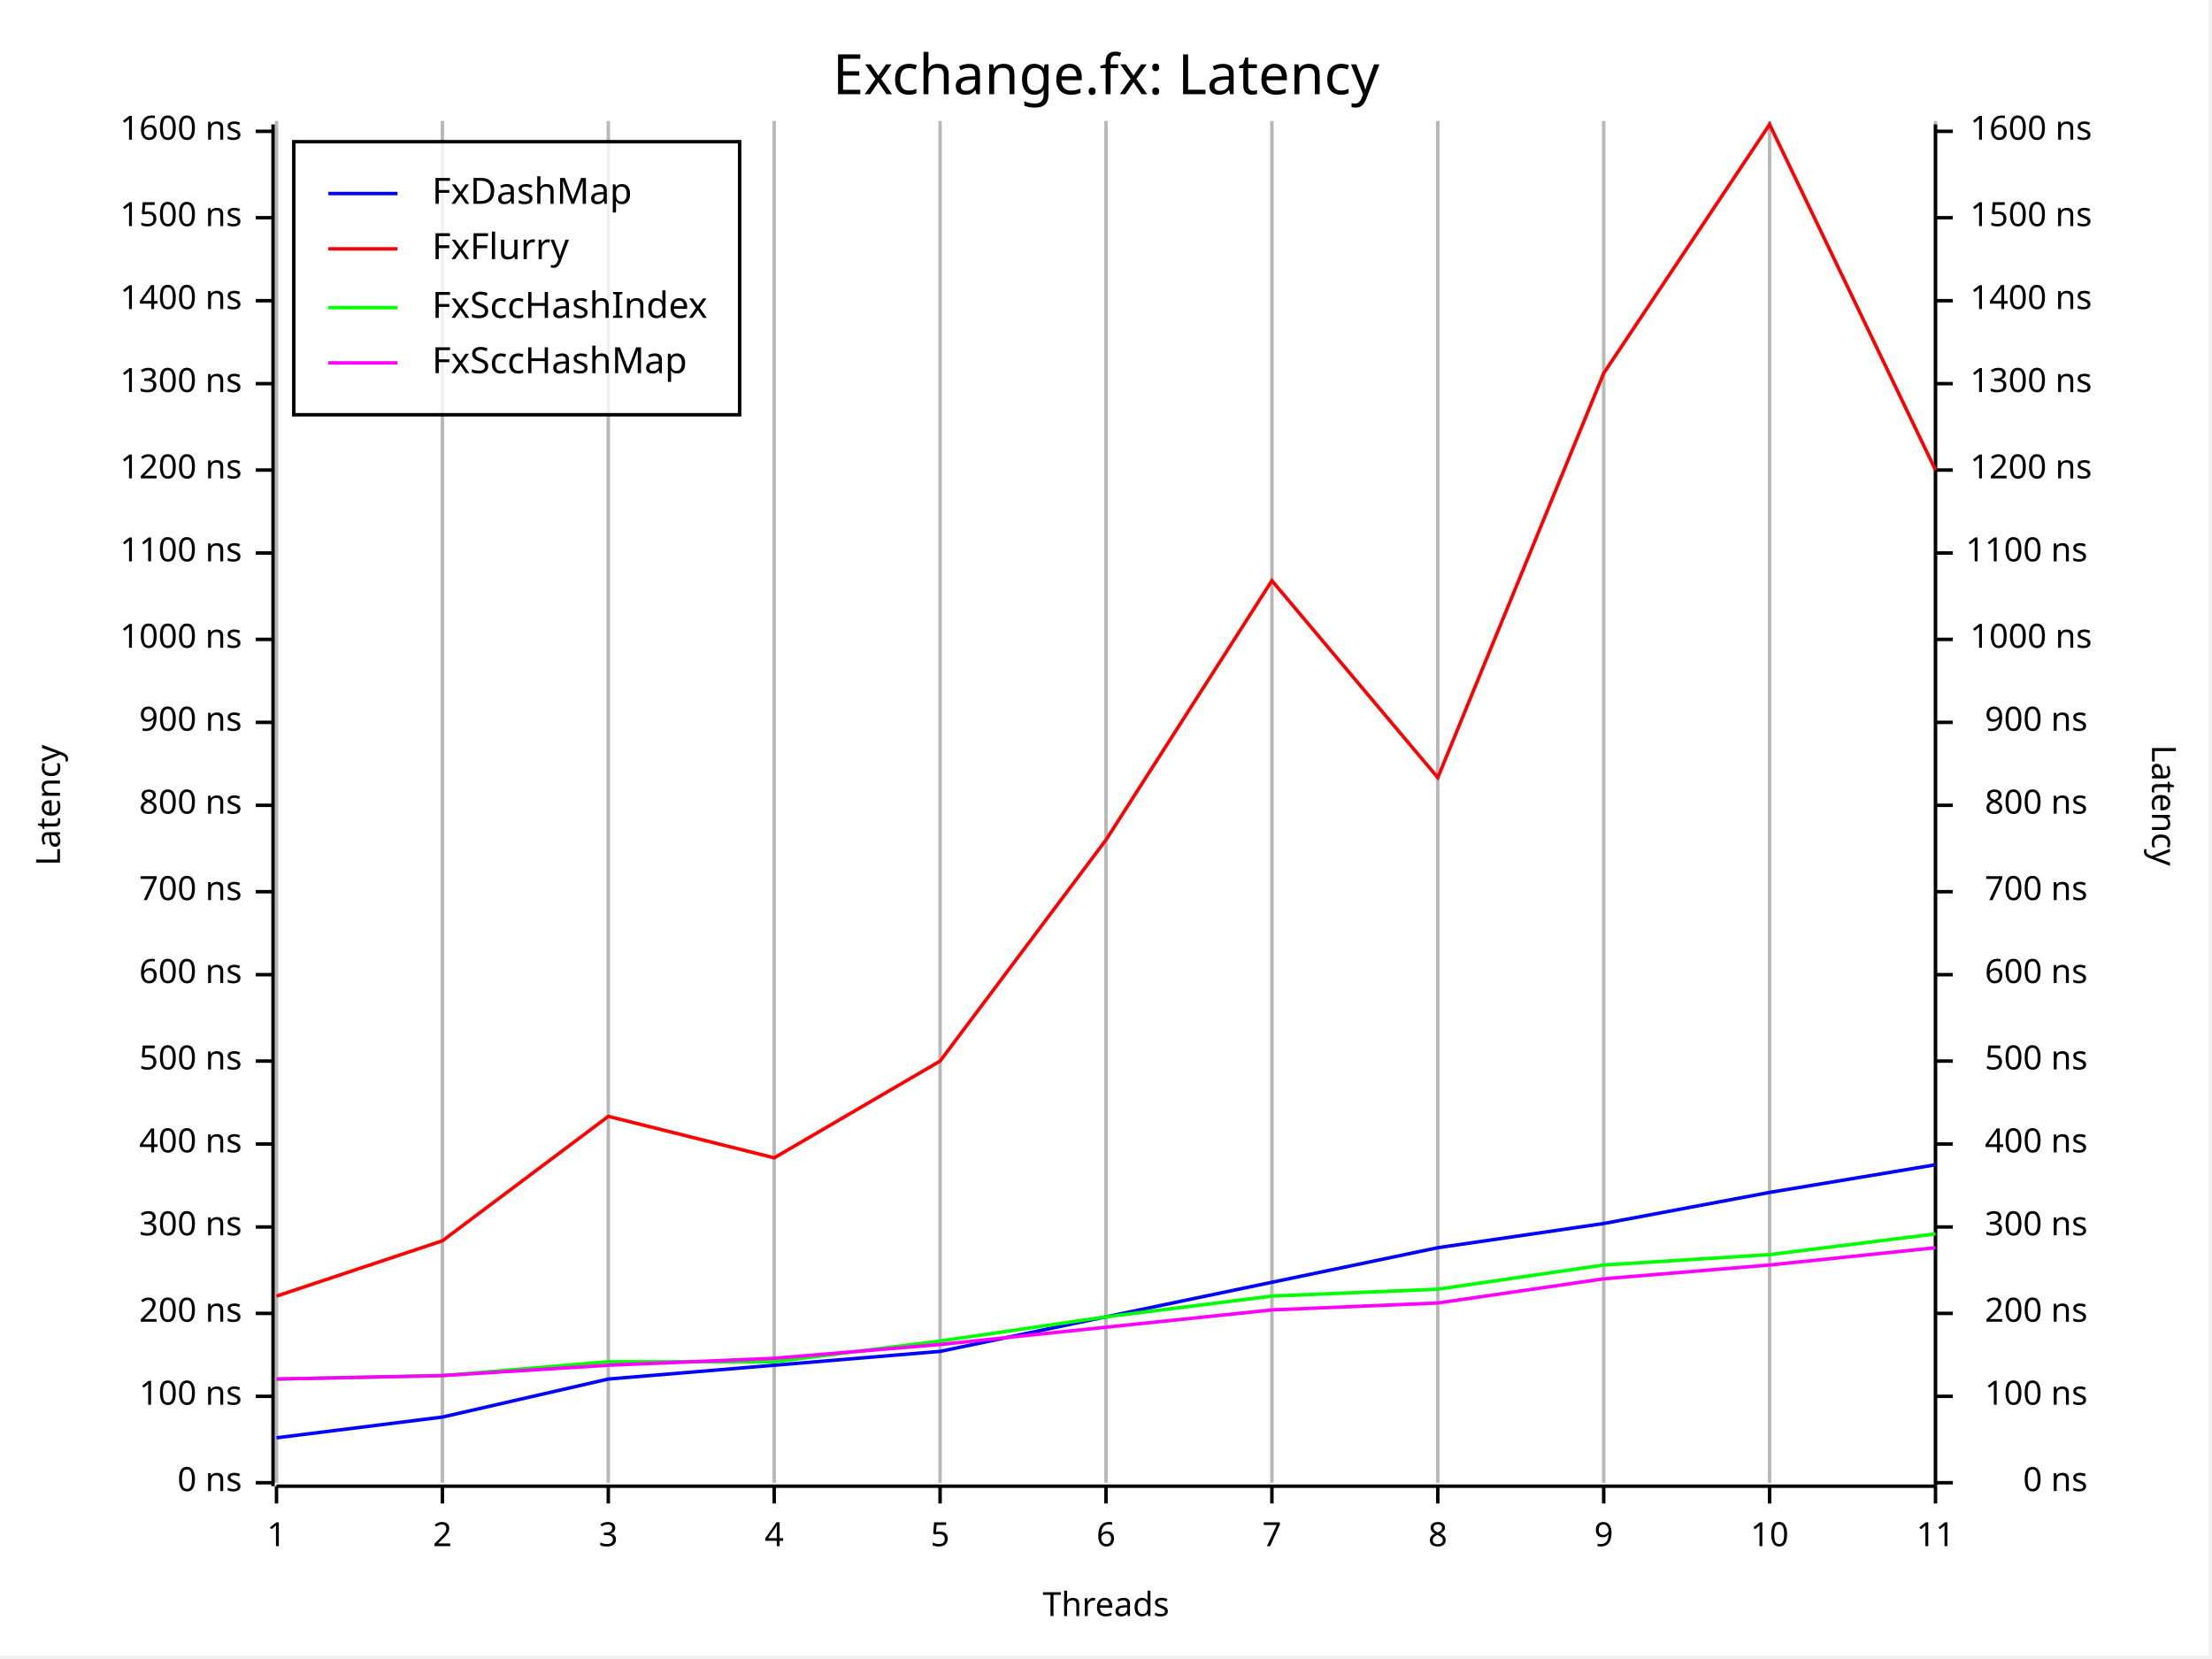
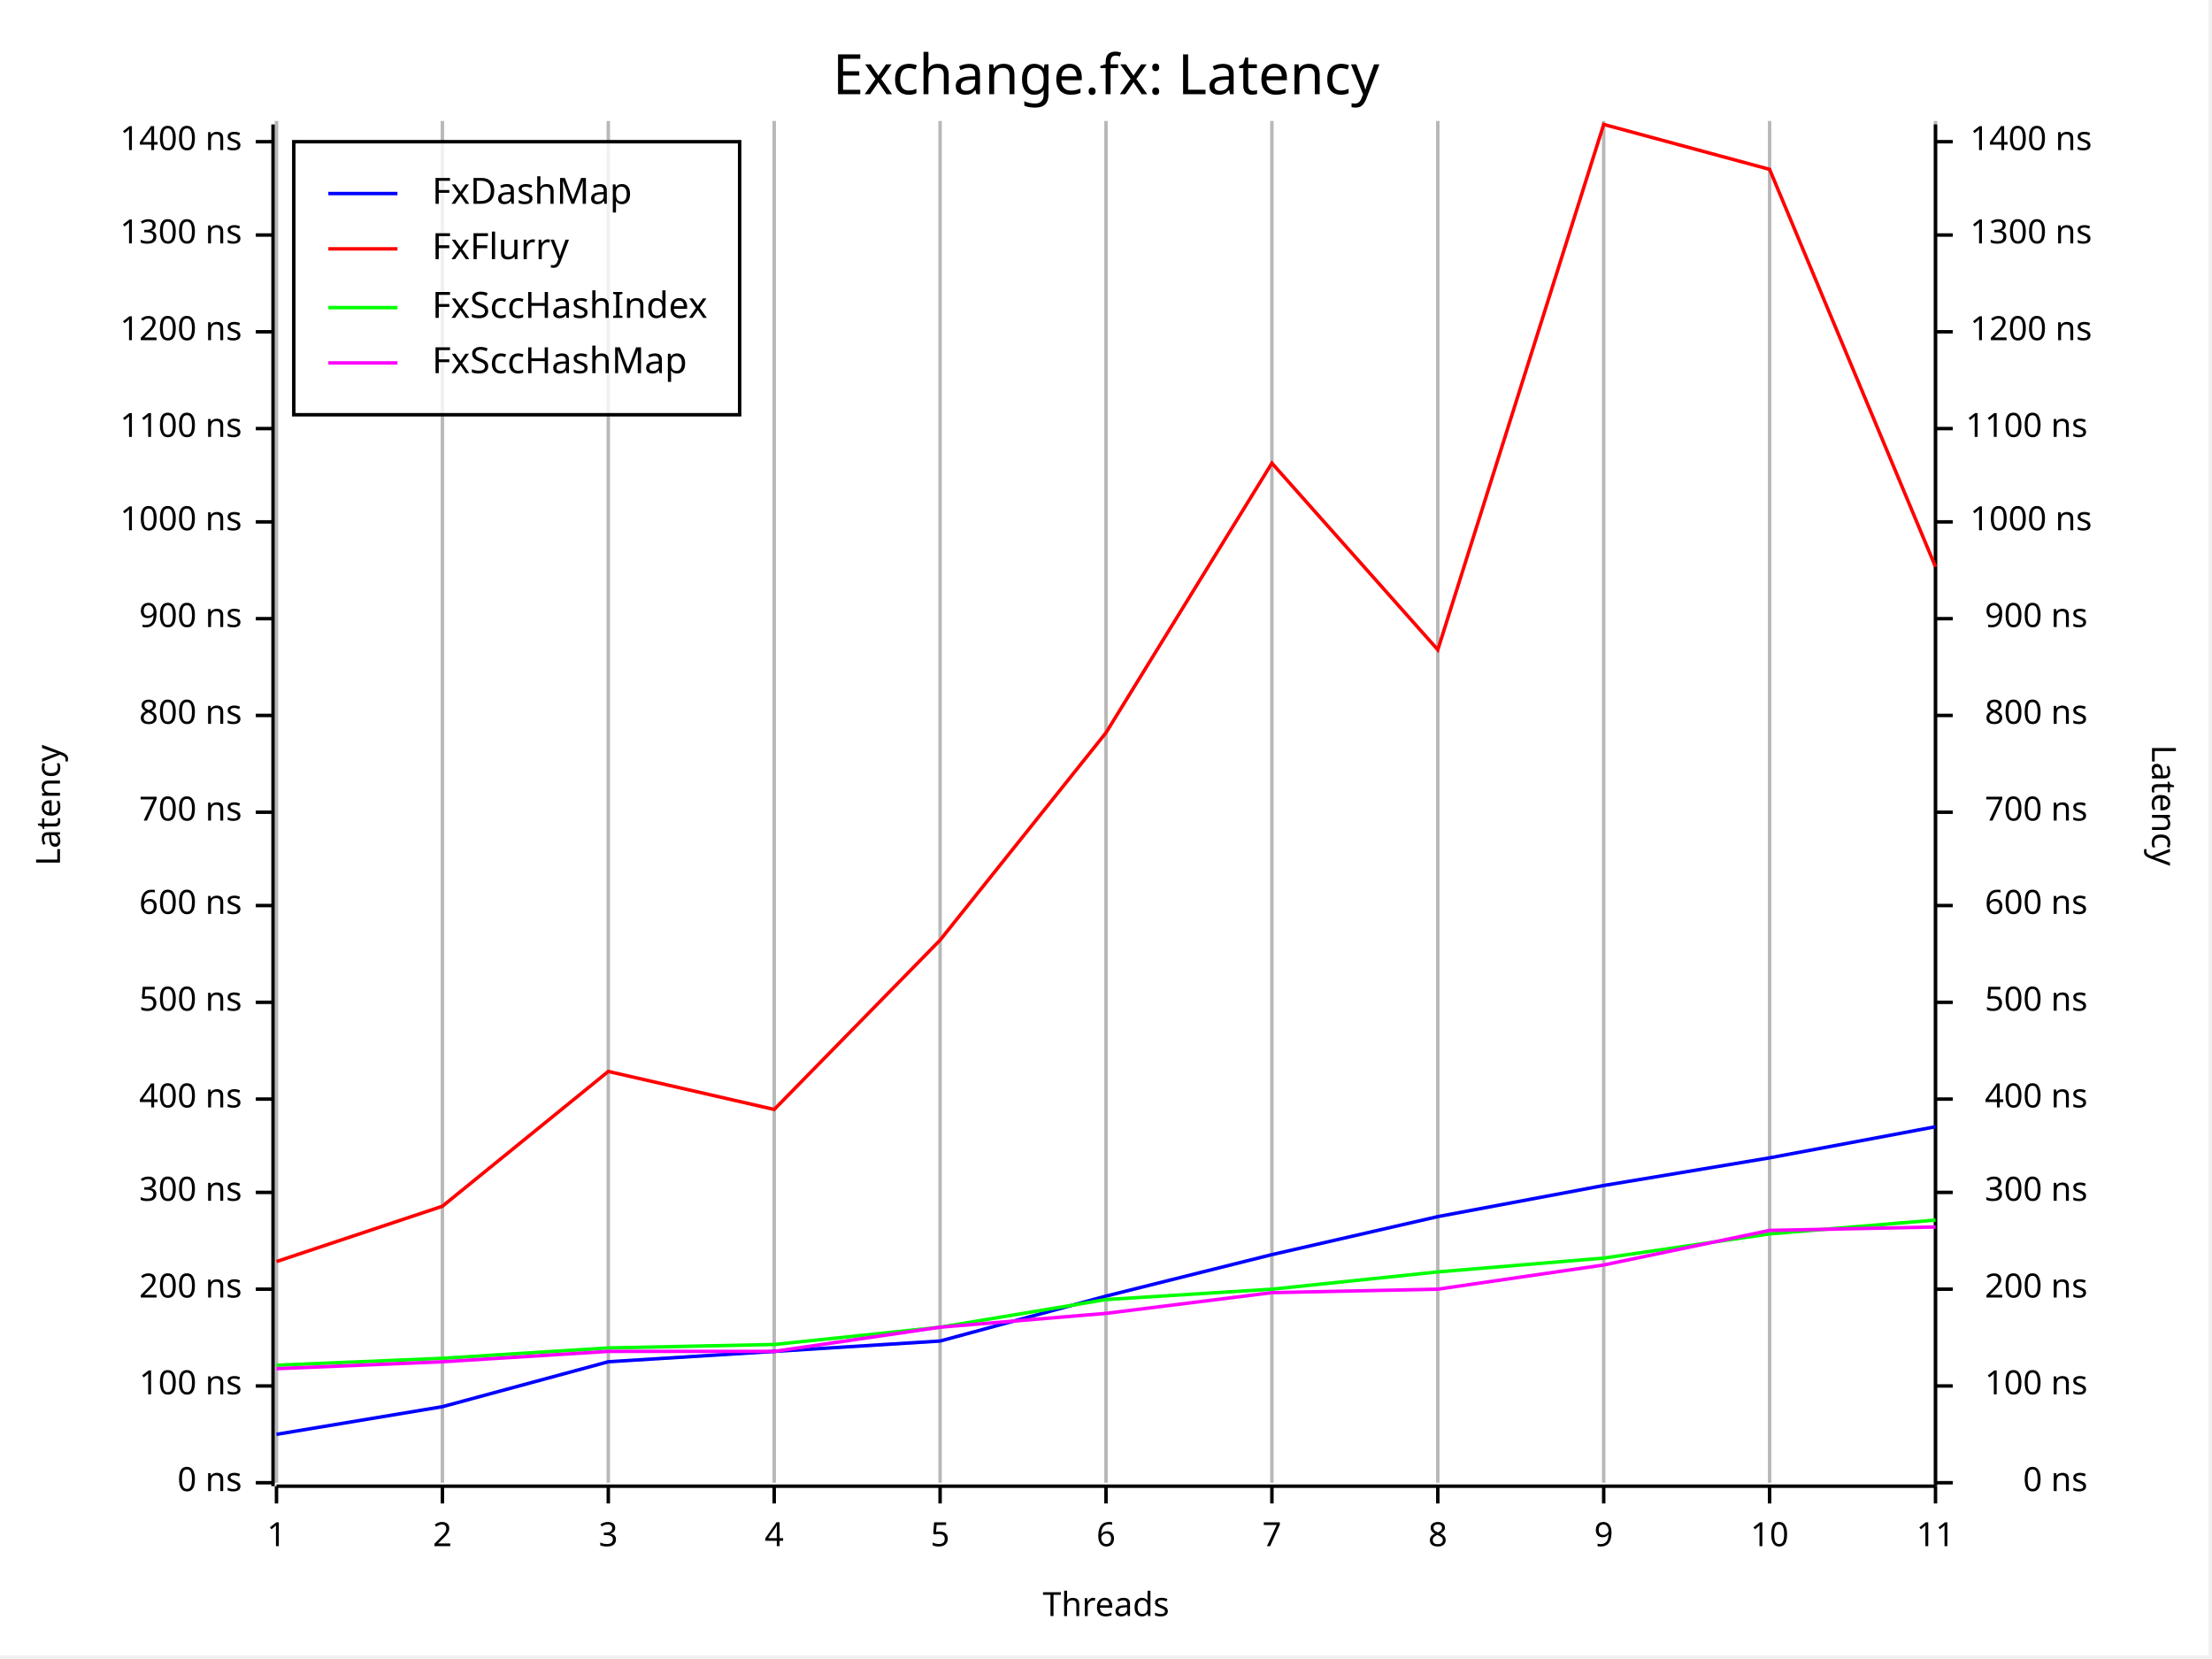
<svg xmlns="http://www.w3.org/2000/svg" width="640" height="480" viewBox="0 0 640 480">
  <rect x="0" y="0" width="639" height="479" opacity="1" fill="#FFFFFF" stroke="none" />
  <text x="320" y="15" dy="0.76em" text-anchor="middle" font-family="Fira Code" font-size="16.129" opacity="1" fill="#000000">
Exchange.fx: Latency
</text>
  <line opacity="0.1" stroke="#000000" stroke-width="1" x1="80" y1="429" x2="80" y2="35" />
  <line opacity="0.1" stroke="#000000" stroke-width="1" x1="128" y1="429" x2="128" y2="35" />
  <line opacity="0.1" stroke="#000000" stroke-width="1" x1="176" y1="429" x2="176" y2="35" />
  <line opacity="0.1" stroke="#000000" stroke-width="1" x1="224" y1="429" x2="224" y2="35" />
  <line opacity="0.1" stroke="#000000" stroke-width="1" x1="272" y1="429" x2="272" y2="35" />
  <line opacity="0.1" stroke="#000000" stroke-width="1" x1="320" y1="429" x2="320" y2="35" />
  <line opacity="0.1" stroke="#000000" stroke-width="1" x1="368" y1="429" x2="368" y2="35" />
  <line opacity="0.1" stroke="#000000" stroke-width="1" x1="416" y1="429" x2="416" y2="35" />
  <line opacity="0.1" stroke="#000000" stroke-width="1" x1="464" y1="429" x2="464" y2="35" />
  <line opacity="0.1" stroke="#000000" stroke-width="1" x1="512" y1="429" x2="512" y2="35" />
  <line opacity="0.1" stroke="#000000" stroke-width="1" x1="560" y1="429" x2="560" y2="35" />
  <text x="10" y="233" dy="0.76em" text-anchor="middle" font-family="sans-serif" font-size="9.677" opacity="1" fill="#000000" transform="rotate(270, 10, 233)">
Latency
</text>
  <text x="320" y="470" dy="-0.5ex" text-anchor="middle" font-family="sans-serif" font-size="9.677" opacity="1" fill="#000000">
Threads
</text>
  <text x="630" y="233" dy="0.76em" text-anchor="middle" font-family="sans-serif" font-size="9.677" opacity="1" fill="#000000" transform="rotate(90, 630, 233)">
Latency
</text>
  <line opacity="0.2" stroke="#000000" stroke-width="1" x1="80" y1="429" x2="80" y2="35" />
  <line opacity="0.2" stroke="#000000" stroke-width="1" x1="128" y1="429" x2="128" y2="35" />
  <line opacity="0.2" stroke="#000000" stroke-width="1" x1="176" y1="429" x2="176" y2="35" />
  <line opacity="0.2" stroke="#000000" stroke-width="1" x1="224" y1="429" x2="224" y2="35" />
  <line opacity="0.2" stroke="#000000" stroke-width="1" x1="272" y1="429" x2="272" y2="35" />
  <line opacity="0.2" stroke="#000000" stroke-width="1" x1="320" y1="429" x2="320" y2="35" />
  <line opacity="0.2" stroke="#000000" stroke-width="1" x1="368" y1="429" x2="368" y2="35" />
  <line opacity="0.2" stroke="#000000" stroke-width="1" x1="416" y1="429" x2="416" y2="35" />
  <line opacity="0.2" stroke="#000000" stroke-width="1" x1="464" y1="429" x2="464" y2="35" />
  <line opacity="0.2" stroke="#000000" stroke-width="1" x1="512" y1="429" x2="512" y2="35" />
  <line opacity="0.2" stroke="#000000" stroke-width="1" x1="560" y1="429" x2="560" y2="35" />
  <polyline fill="none" opacity="1" stroke="#000000" stroke-width="1" points="79,36 79,430 " />
  <text x="70" y="429" dy="0.5ex" text-anchor="end" font-family="sans-serif" font-size="9.677" opacity="1" fill="#000000">
0 ns
</text>
  <polyline fill="none" opacity="1" stroke="#000000" stroke-width="1" points="74,429 79,429 " />
-   <text x="70" y="404" dy="0.5ex" text-anchor="end" font-family="sans-serif" font-size="9.677" opacity="1" fill="#000000">
+   <text x="70" y="401" dy="0.5ex" text-anchor="end" font-family="sans-serif" font-size="9.677" opacity="1" fill="#000000">
100 ns
</text>
-   <polyline fill="none" opacity="1" stroke="#000000" stroke-width="1" points="74,404 79,404 " />
-   <text x="70" y="380" dy="0.5ex" text-anchor="end" font-family="sans-serif" font-size="9.677" opacity="1" fill="#000000">
+   <polyline fill="none" opacity="1" stroke="#000000" stroke-width="1" points="74,401 79,401 " />
+   <text x="70" y="373" dy="0.5ex" text-anchor="end" font-family="sans-serif" font-size="9.677" opacity="1" fill="#000000">
200 ns
</text>
-   <polyline fill="none" opacity="1" stroke="#000000" stroke-width="1" points="74,380 79,380 " />
-   <text x="70" y="355" dy="0.5ex" text-anchor="end" font-family="sans-serif" font-size="9.677" opacity="1" fill="#000000">
+   <polyline fill="none" opacity="1" stroke="#000000" stroke-width="1" points="74,373 79,373 " />
+   <text x="70" y="345" dy="0.5ex" text-anchor="end" font-family="sans-serif" font-size="9.677" opacity="1" fill="#000000">
300 ns
</text>
-   <polyline fill="none" opacity="1" stroke="#000000" stroke-width="1" points="74,355 79,355 " />
-   <text x="70" y="331" dy="0.5ex" text-anchor="end" font-family="sans-serif" font-size="9.677" opacity="1" fill="#000000">
+   <polyline fill="none" opacity="1" stroke="#000000" stroke-width="1" points="74,345 79,345 " />
+   <text x="70" y="318" dy="0.5ex" text-anchor="end" font-family="sans-serif" font-size="9.677" opacity="1" fill="#000000">
400 ns
</text>
-   <polyline fill="none" opacity="1" stroke="#000000" stroke-width="1" points="74,331 79,331 " />
-   <text x="70" y="307" dy="0.5ex" text-anchor="end" font-family="sans-serif" font-size="9.677" opacity="1" fill="#000000">
+   <polyline fill="none" opacity="1" stroke="#000000" stroke-width="1" points="74,318 79,318 " />
+   <text x="70" y="290" dy="0.5ex" text-anchor="end" font-family="sans-serif" font-size="9.677" opacity="1" fill="#000000">
500 ns
</text>
-   <polyline fill="none" opacity="1" stroke="#000000" stroke-width="1" points="74,307 79,307 " />
-   <text x="70" y="282" dy="0.5ex" text-anchor="end" font-family="sans-serif" font-size="9.677" opacity="1" fill="#000000">
+   <polyline fill="none" opacity="1" stroke="#000000" stroke-width="1" points="74,290 79,290 " />
+   <text x="70" y="262" dy="0.5ex" text-anchor="end" font-family="sans-serif" font-size="9.677" opacity="1" fill="#000000">
600 ns
</text>
-   <polyline fill="none" opacity="1" stroke="#000000" stroke-width="1" points="74,282 79,282 " />
-   <text x="70" y="258" dy="0.5ex" text-anchor="end" font-family="sans-serif" font-size="9.677" opacity="1" fill="#000000">
+   <polyline fill="none" opacity="1" stroke="#000000" stroke-width="1" points="74,262 79,262 " />
+   <text x="70" y="235" dy="0.5ex" text-anchor="end" font-family="sans-serif" font-size="9.677" opacity="1" fill="#000000">
700 ns
</text>
-   <polyline fill="none" opacity="1" stroke="#000000" stroke-width="1" points="74,258 79,258 " />
-   <text x="70" y="233" dy="0.5ex" text-anchor="end" font-family="sans-serif" font-size="9.677" opacity="1" fill="#000000">
+   <polyline fill="none" opacity="1" stroke="#000000" stroke-width="1" points="74,235 79,235 " />
+   <text x="70" y="207" dy="0.5ex" text-anchor="end" font-family="sans-serif" font-size="9.677" opacity="1" fill="#000000">
800 ns
</text>
-   <polyline fill="none" opacity="1" stroke="#000000" stroke-width="1" points="74,233 79,233 " />
-   <text x="70" y="209" dy="0.5ex" text-anchor="end" font-family="sans-serif" font-size="9.677" opacity="1" fill="#000000">
+   <polyline fill="none" opacity="1" stroke="#000000" stroke-width="1" points="74,207 79,207 " />
+   <text x="70" y="179" dy="0.5ex" text-anchor="end" font-family="sans-serif" font-size="9.677" opacity="1" fill="#000000">
900 ns
</text>
-   <polyline fill="none" opacity="1" stroke="#000000" stroke-width="1" points="74,209 79,209 " />
-   <text x="70" y="185" dy="0.5ex" text-anchor="end" font-family="sans-serif" font-size="9.677" opacity="1" fill="#000000">
+   <polyline fill="none" opacity="1" stroke="#000000" stroke-width="1" points="74,179 79,179 " />
+   <text x="70" y="151" dy="0.5ex" text-anchor="end" font-family="sans-serif" font-size="9.677" opacity="1" fill="#000000">
1000 ns
</text>
-   <polyline fill="none" opacity="1" stroke="#000000" stroke-width="1" points="74,185 79,185 " />
-   <text x="70" y="160" dy="0.5ex" text-anchor="end" font-family="sans-serif" font-size="9.677" opacity="1" fill="#000000">
+   <polyline fill="none" opacity="1" stroke="#000000" stroke-width="1" points="74,151 79,151 " />
+   <text x="70" y="124" dy="0.5ex" text-anchor="end" font-family="sans-serif" font-size="9.677" opacity="1" fill="#000000">
1100 ns
</text>
-   <polyline fill="none" opacity="1" stroke="#000000" stroke-width="1" points="74,160 79,160 " />
-   <text x="70" y="136" dy="0.5ex" text-anchor="end" font-family="sans-serif" font-size="9.677" opacity="1" fill="#000000">
+   <polyline fill="none" opacity="1" stroke="#000000" stroke-width="1" points="74,124 79,124 " />
+   <text x="70" y="96" dy="0.5ex" text-anchor="end" font-family="sans-serif" font-size="9.677" opacity="1" fill="#000000">
1200 ns
</text>
-   <polyline fill="none" opacity="1" stroke="#000000" stroke-width="1" points="74,136 79,136 " />
-   <text x="70" y="111" dy="0.5ex" text-anchor="end" font-family="sans-serif" font-size="9.677" opacity="1" fill="#000000">
+   <polyline fill="none" opacity="1" stroke="#000000" stroke-width="1" points="74,96 79,96 " />
+   <text x="70" y="68" dy="0.5ex" text-anchor="end" font-family="sans-serif" font-size="9.677" opacity="1" fill="#000000">
1300 ns
</text>
-   <polyline fill="none" opacity="1" stroke="#000000" stroke-width="1" points="74,111 79,111 " />
-   <text x="70" y="87" dy="0.5ex" text-anchor="end" font-family="sans-serif" font-size="9.677" opacity="1" fill="#000000">
+   <polyline fill="none" opacity="1" stroke="#000000" stroke-width="1" points="74,68 79,68 " />
+   <text x="70" y="41" dy="0.5ex" text-anchor="end" font-family="sans-serif" font-size="9.677" opacity="1" fill="#000000">
1400 ns
</text>
-   <polyline fill="none" opacity="1" stroke="#000000" stroke-width="1" points="74,87 79,87 " />
-   <text x="70" y="63" dy="0.5ex" text-anchor="end" font-family="sans-serif" font-size="9.677" opacity="1" fill="#000000">
- 1500 ns
- </text>
-   <polyline fill="none" opacity="1" stroke="#000000" stroke-width="1" points="74,63 79,63 " />
-   <text x="70" y="38" dy="0.5ex" text-anchor="end" font-family="sans-serif" font-size="9.677" opacity="1" fill="#000000">
- 1600 ns
- </text>
-   <polyline fill="none" opacity="1" stroke="#000000" stroke-width="1" points="74,38 79,38 " />
+   <polyline fill="none" opacity="1" stroke="#000000" stroke-width="1" points="74,41 79,41 " />
  <polyline fill="none" opacity="1" stroke="#000000" stroke-width="1" points="80,430 560,430 " />
  <text x="80" y="440" dy="0.76em" text-anchor="middle" font-family="sans-serif" font-size="9.677" opacity="1" fill="#000000">
1
</text>
  <polyline fill="none" opacity="1" stroke="#000000" stroke-width="1" points="80,430 80,435 " />
  <text x="128" y="440" dy="0.76em" text-anchor="middle" font-family="sans-serif" font-size="9.677" opacity="1" fill="#000000">
2
</text>
  <polyline fill="none" opacity="1" stroke="#000000" stroke-width="1" points="128,430 128,435 " />
  <text x="176" y="440" dy="0.76em" text-anchor="middle" font-family="sans-serif" font-size="9.677" opacity="1" fill="#000000">
3
</text>
  <polyline fill="none" opacity="1" stroke="#000000" stroke-width="1" points="176,430 176,435 " />
  <text x="224" y="440" dy="0.76em" text-anchor="middle" font-family="sans-serif" font-size="9.677" opacity="1" fill="#000000">
4
</text>
  <polyline fill="none" opacity="1" stroke="#000000" stroke-width="1" points="224,430 224,435 " />
  <text x="272" y="440" dy="0.76em" text-anchor="middle" font-family="sans-serif" font-size="9.677" opacity="1" fill="#000000">
5
</text>
  <polyline fill="none" opacity="1" stroke="#000000" stroke-width="1" points="272,430 272,435 " />
  <text x="320" y="440" dy="0.76em" text-anchor="middle" font-family="sans-serif" font-size="9.677" opacity="1" fill="#000000">
6
</text>
  <polyline fill="none" opacity="1" stroke="#000000" stroke-width="1" points="320,430 320,435 " />
  <text x="368" y="440" dy="0.76em" text-anchor="middle" font-family="sans-serif" font-size="9.677" opacity="1" fill="#000000">
7
</text>
  <polyline fill="none" opacity="1" stroke="#000000" stroke-width="1" points="368,430 368,435 " />
  <text x="416" y="440" dy="0.76em" text-anchor="middle" font-family="sans-serif" font-size="9.677" opacity="1" fill="#000000">
8
</text>
  <polyline fill="none" opacity="1" stroke="#000000" stroke-width="1" points="416,430 416,435 " />
  <text x="464" y="440" dy="0.76em" text-anchor="middle" font-family="sans-serif" font-size="9.677" opacity="1" fill="#000000">
9
</text>
  <polyline fill="none" opacity="1" stroke="#000000" stroke-width="1" points="464,430 464,435 " />
  <text x="512" y="440" dy="0.76em" text-anchor="middle" font-family="sans-serif" font-size="9.677" opacity="1" fill="#000000">
10
</text>
  <polyline fill="none" opacity="1" stroke="#000000" stroke-width="1" points="512,430 512,435 " />
  <text x="560" y="440" dy="0.76em" text-anchor="middle" font-family="sans-serif" font-size="9.677" opacity="1" fill="#000000">
11
</text>
  <polyline fill="none" opacity="1" stroke="#000000" stroke-width="1" points="560,430 560,435 " />
  <polyline fill="none" opacity="1" stroke="#000000" stroke-width="1" points="560,36 560,430 " />
  <text x="604" y="429" dy="0.5ex" text-anchor="end" font-family="sans-serif" font-size="9.677" opacity="1" fill="#000000">
0 ns
</text>
  <polyline fill="none" opacity="1" stroke="#000000" stroke-width="1" points="560,429 565,429 " />
-   <text x="604" y="404" dy="0.5ex" text-anchor="end" font-family="sans-serif" font-size="9.677" opacity="1" fill="#000000">
+   <text x="604" y="401" dy="0.5ex" text-anchor="end" font-family="sans-serif" font-size="9.677" opacity="1" fill="#000000">
100 ns
</text>
-   <polyline fill="none" opacity="1" stroke="#000000" stroke-width="1" points="560,404 565,404 " />
-   <text x="604" y="380" dy="0.5ex" text-anchor="end" font-family="sans-serif" font-size="9.677" opacity="1" fill="#000000">
+   <polyline fill="none" opacity="1" stroke="#000000" stroke-width="1" points="560,401 565,401 " />
+   <text x="604" y="373" dy="0.5ex" text-anchor="end" font-family="sans-serif" font-size="9.677" opacity="1" fill="#000000">
200 ns
</text>
-   <polyline fill="none" opacity="1" stroke="#000000" stroke-width="1" points="560,380 565,380 " />
-   <text x="604" y="355" dy="0.5ex" text-anchor="end" font-family="sans-serif" font-size="9.677" opacity="1" fill="#000000">
+   <polyline fill="none" opacity="1" stroke="#000000" stroke-width="1" points="560,373 565,373 " />
+   <text x="604" y="345" dy="0.5ex" text-anchor="end" font-family="sans-serif" font-size="9.677" opacity="1" fill="#000000">
300 ns
</text>
-   <polyline fill="none" opacity="1" stroke="#000000" stroke-width="1" points="560,355 565,355 " />
-   <text x="604" y="331" dy="0.5ex" text-anchor="end" font-family="sans-serif" font-size="9.677" opacity="1" fill="#000000">
+   <polyline fill="none" opacity="1" stroke="#000000" stroke-width="1" points="560,345 565,345 " />
+   <text x="604" y="318" dy="0.5ex" text-anchor="end" font-family="sans-serif" font-size="9.677" opacity="1" fill="#000000">
400 ns
</text>
-   <polyline fill="none" opacity="1" stroke="#000000" stroke-width="1" points="560,331 565,331 " />
-   <text x="604" y="307" dy="0.5ex" text-anchor="end" font-family="sans-serif" font-size="9.677" opacity="1" fill="#000000">
+   <polyline fill="none" opacity="1" stroke="#000000" stroke-width="1" points="560,318 565,318 " />
+   <text x="604" y="290" dy="0.5ex" text-anchor="end" font-family="sans-serif" font-size="9.677" opacity="1" fill="#000000">
500 ns
</text>
-   <polyline fill="none" opacity="1" stroke="#000000" stroke-width="1" points="560,307 565,307 " />
-   <text x="604" y="282" dy="0.5ex" text-anchor="end" font-family="sans-serif" font-size="9.677" opacity="1" fill="#000000">
+   <polyline fill="none" opacity="1" stroke="#000000" stroke-width="1" points="560,290 565,290 " />
+   <text x="604" y="262" dy="0.5ex" text-anchor="end" font-family="sans-serif" font-size="9.677" opacity="1" fill="#000000">
600 ns
</text>
-   <polyline fill="none" opacity="1" stroke="#000000" stroke-width="1" points="560,282 565,282 " />
-   <text x="604" y="258" dy="0.5ex" text-anchor="end" font-family="sans-serif" font-size="9.677" opacity="1" fill="#000000">
+   <polyline fill="none" opacity="1" stroke="#000000" stroke-width="1" points="560,262 565,262 " />
+   <text x="604" y="235" dy="0.5ex" text-anchor="end" font-family="sans-serif" font-size="9.677" opacity="1" fill="#000000">
700 ns
</text>
-   <polyline fill="none" opacity="1" stroke="#000000" stroke-width="1" points="560,258 565,258 " />
-   <text x="604" y="233" dy="0.5ex" text-anchor="end" font-family="sans-serif" font-size="9.677" opacity="1" fill="#000000">
+   <polyline fill="none" opacity="1" stroke="#000000" stroke-width="1" points="560,235 565,235 " />
+   <text x="604" y="207" dy="0.5ex" text-anchor="end" font-family="sans-serif" font-size="9.677" opacity="1" fill="#000000">
800 ns
</text>
-   <polyline fill="none" opacity="1" stroke="#000000" stroke-width="1" points="560,233 565,233 " />
-   <text x="604" y="209" dy="0.5ex" text-anchor="end" font-family="sans-serif" font-size="9.677" opacity="1" fill="#000000">
+   <polyline fill="none" opacity="1" stroke="#000000" stroke-width="1" points="560,207 565,207 " />
+   <text x="604" y="179" dy="0.5ex" text-anchor="end" font-family="sans-serif" font-size="9.677" opacity="1" fill="#000000">
900 ns
</text>
-   <polyline fill="none" opacity="1" stroke="#000000" stroke-width="1" points="560,209 565,209 " />
-   <text x="570" y="185" dy="0.5ex" text-anchor="start" font-family="sans-serif" font-size="9.677" opacity="1" fill="#000000">
+   <polyline fill="none" opacity="1" stroke="#000000" stroke-width="1" points="560,179 565,179 " />
+   <text x="570" y="151" dy="0.5ex" text-anchor="start" font-family="sans-serif" font-size="9.677" opacity="1" fill="#000000">
1000 ns
</text>
-   <polyline fill="none" opacity="1" stroke="#000000" stroke-width="1" points="560,185 565,185 " />
-   <text x="604" y="160" dy="0.5ex" text-anchor="end" font-family="sans-serif" font-size="9.677" opacity="1" fill="#000000">
+   <polyline fill="none" opacity="1" stroke="#000000" stroke-width="1" points="560,151 565,151 " />
+   <text x="604" y="124" dy="0.5ex" text-anchor="end" font-family="sans-serif" font-size="9.677" opacity="1" fill="#000000">
1100 ns
</text>
-   <polyline fill="none" opacity="1" stroke="#000000" stroke-width="1" points="560,160 565,160 " />
-   <text x="570" y="136" dy="0.5ex" text-anchor="start" font-family="sans-serif" font-size="9.677" opacity="1" fill="#000000">
+   <polyline fill="none" opacity="1" stroke="#000000" stroke-width="1" points="560,124 565,124 " />
+   <text x="570" y="96" dy="0.5ex" text-anchor="start" font-family="sans-serif" font-size="9.677" opacity="1" fill="#000000">
1200 ns
</text>
-   <polyline fill="none" opacity="1" stroke="#000000" stroke-width="1" points="560,136 565,136 " />
-   <text x="570" y="111" dy="0.5ex" text-anchor="start" font-family="sans-serif" font-size="9.677" opacity="1" fill="#000000">
+   <polyline fill="none" opacity="1" stroke="#000000" stroke-width="1" points="560,96 565,96 " />
+   <text x="570" y="68" dy="0.5ex" text-anchor="start" font-family="sans-serif" font-size="9.677" opacity="1" fill="#000000">
1300 ns
</text>
-   <polyline fill="none" opacity="1" stroke="#000000" stroke-width="1" points="560,111 565,111 " />
-   <text x="570" y="87" dy="0.5ex" text-anchor="start" font-family="sans-serif" font-size="9.677" opacity="1" fill="#000000">
+   <polyline fill="none" opacity="1" stroke="#000000" stroke-width="1" points="560,68 565,68 " />
+   <text x="570" y="41" dy="0.5ex" text-anchor="start" font-family="sans-serif" font-size="9.677" opacity="1" fill="#000000">
1400 ns
</text>
-   <polyline fill="none" opacity="1" stroke="#000000" stroke-width="1" points="560,87 565,87 " />
-   <text x="570" y="63" dy="0.5ex" text-anchor="start" font-family="sans-serif" font-size="9.677" opacity="1" fill="#000000">
- 1500 ns
- </text>
-   <polyline fill="none" opacity="1" stroke="#000000" stroke-width="1" points="560,63 565,63 " />
-   <text x="570" y="38" dy="0.5ex" text-anchor="start" font-family="sans-serif" font-size="9.677" opacity="1" fill="#000000">
- 1600 ns
- </text>
-   <polyline fill="none" opacity="1" stroke="#000000" stroke-width="1" points="560,38 565,38 " />
-   <polyline fill="none" opacity="1" stroke="#0000FF" stroke-width="1" points="80,416 128,410 176,399 224,395 272,391 320,381 368,371 416,361 464,354 512,345 560,337 " />
-   <polyline fill="none" opacity="1" stroke="#FF0000" stroke-width="1" points="80,375 128,359 176,323 224,335 272,307 320,243 368,168 416,225 464,108 512,36 560,136 " />
-   <polyline fill="none" opacity="1" stroke="#00FF00" stroke-width="1" points="80,399 128,398 176,394 224,394 272,388 320,381 368,375 416,373 464,366 512,363 560,357 " />
-   <polyline fill="none" opacity="1" stroke="#FF00FF" stroke-width="1" points="80,399 128,398 176,395 224,393 272,389 320,384 368,379 416,377 464,370 512,366 560,361 " />
+   <polyline fill="none" opacity="1" stroke="#000000" stroke-width="1" points="560,41 565,41 " />
+   <polyline fill="none" opacity="1" stroke="#0000FF" stroke-width="1" points="80,415 128,407 176,394 224,391 272,388 320,375 368,363 416,352 464,343 512,335 560,326 " />
+   <polyline fill="none" opacity="1" stroke="#FF0000" stroke-width="1" points="80,365 128,349 176,310 224,321 272,272 320,212 368,134 416,188 464,36 512,49 560,164 " />
+   <polyline fill="none" opacity="1" stroke="#00FF00" stroke-width="1" points="80,395 128,393 176,390 224,389 272,384 320,376 368,373 416,368 464,364 512,357 560,353 " />
+   <polyline fill="none" opacity="1" stroke="#FF00FF" stroke-width="1" points="80,396 128,394 176,391 224,391 272,384 320,380 368,374 416,373 464,366 512,356 560,355 " />
  <rect x="85" y="41" width="129" height="79" opacity="0.8" fill="#FFFFFF" stroke="none" />
  <rect x="85" y="41" width="129" height="79" opacity="1" fill="none" stroke="#000000" />
  <text x="125" y="51" dy="0.76em" text-anchor="start" font-family="Fira Code" font-size="10.484" opacity="1" fill="#000000">
FxDashMap
</text>
  <text x="125" y="67" dy="0.76em" text-anchor="start" font-family="Fira Code" font-size="10.484" opacity="1" fill="#000000">
FxFlurry
</text>
  <text x="125" y="84" dy="0.76em" text-anchor="start" font-family="Fira Code" font-size="10.484" opacity="1" fill="#000000">
FxSccHashIndex
</text>
  <text x="125" y="100" dy="0.76em" text-anchor="start" font-family="Fira Code" font-size="10.484" opacity="1" fill="#000000">
FxSccHashMap
</text>
  <polyline fill="none" opacity="1" stroke="#0000FF" stroke-width="1" points="95,56 115,56 " />
  <polyline fill="none" opacity="1" stroke="#FF0000" stroke-width="1" points="95,72 115,72 " />
  <polyline fill="none" opacity="1" stroke="#00FF00" stroke-width="1" points="95,89 115,89 " />
  <polyline fill="none" opacity="1" stroke="#FF00FF" stroke-width="1" points="95,105 115,105 " />
</svg>
